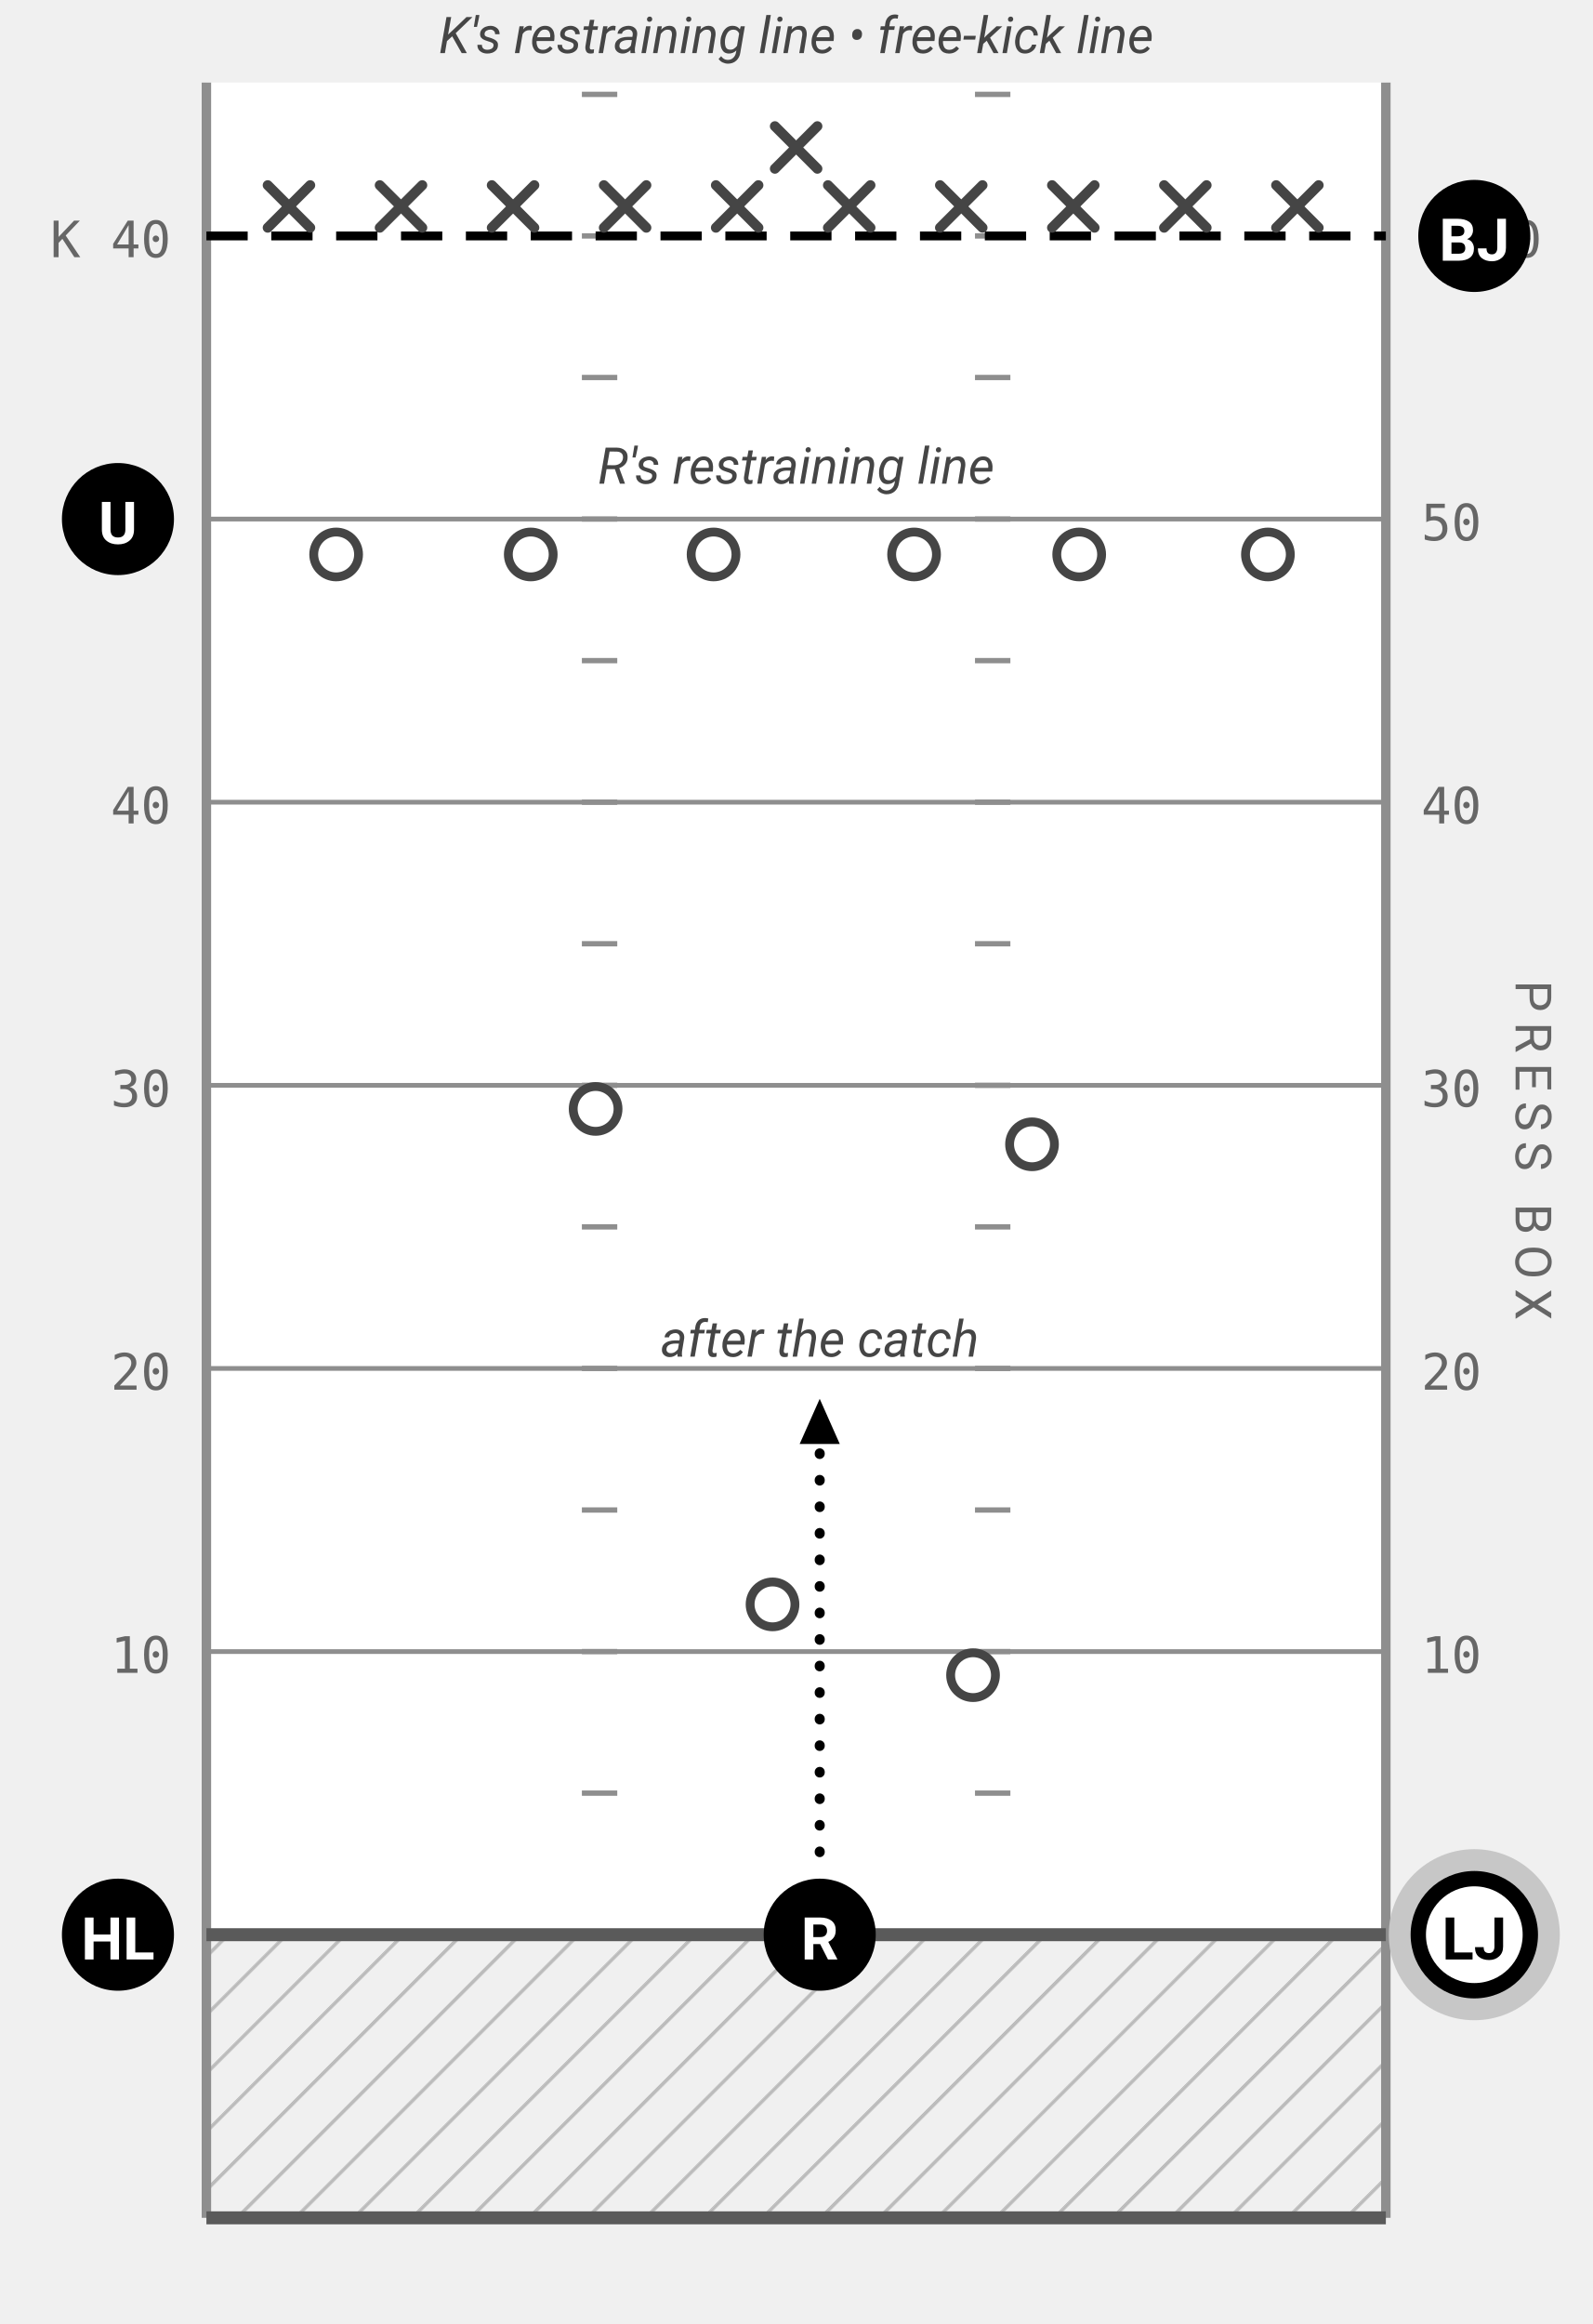
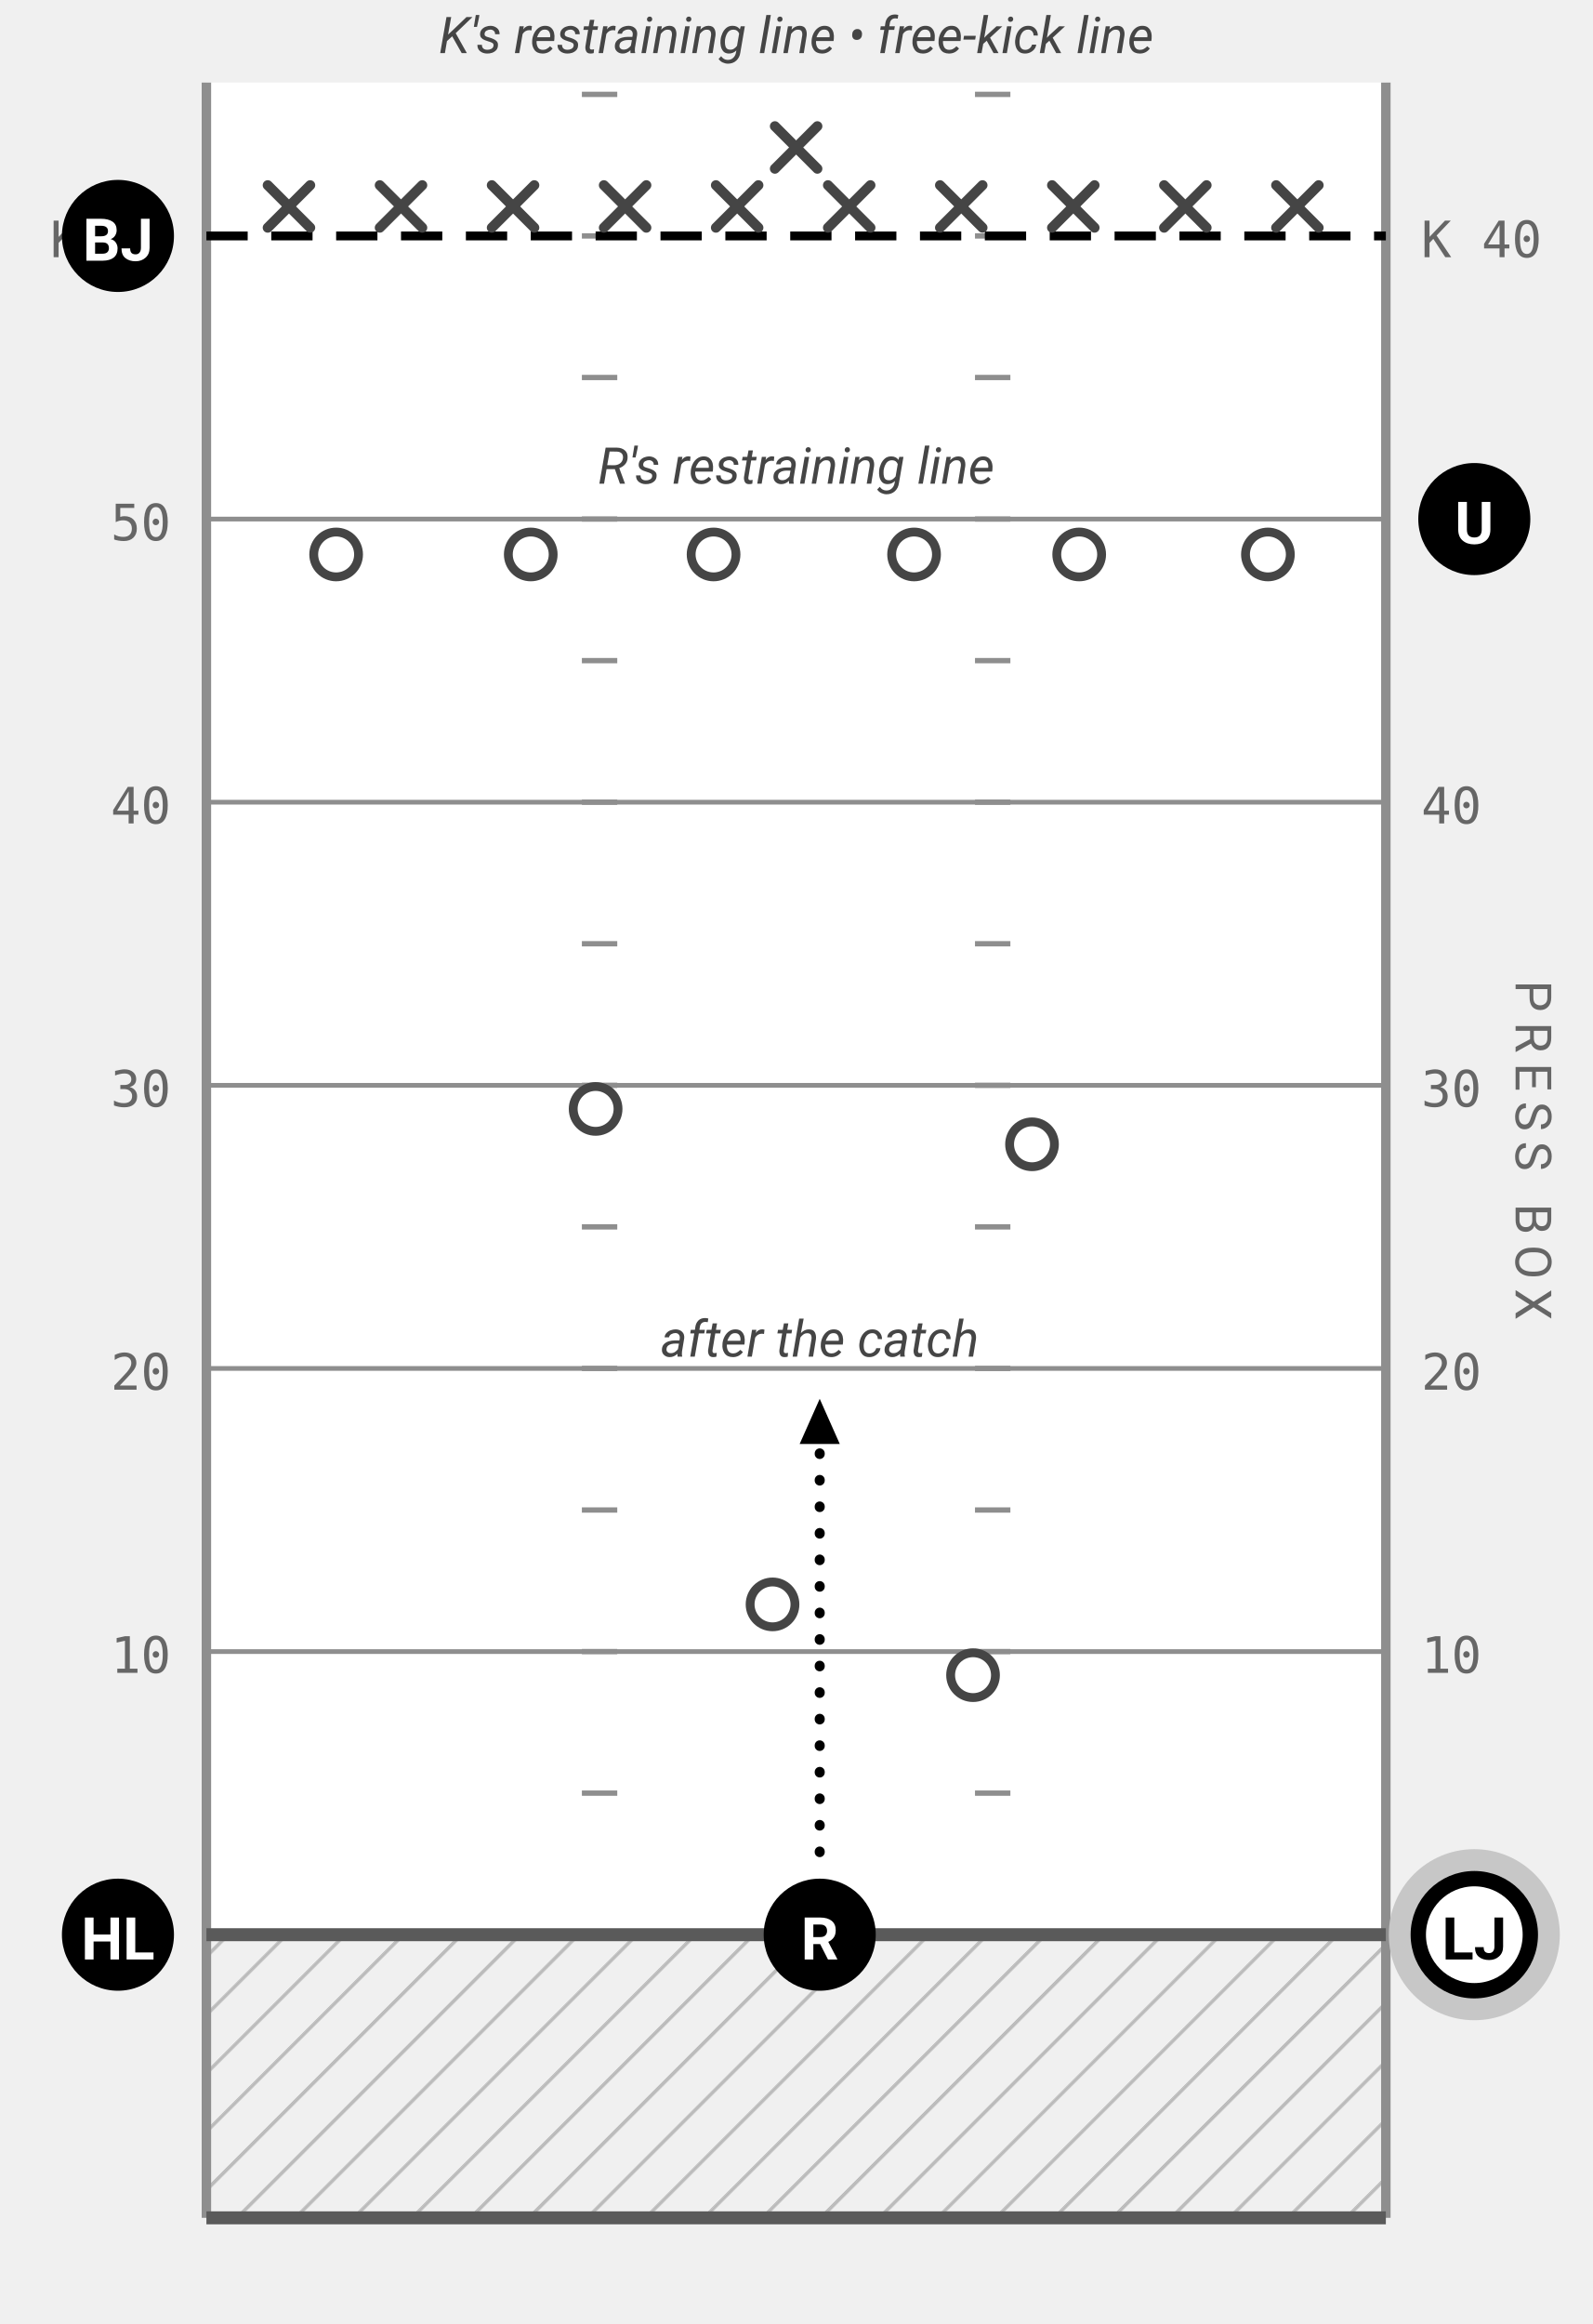
<svg xmlns="http://www.w3.org/2000/svg" viewBox="0 0 270 394" role="img" aria-label="Kickoff — Line Judge position, crew of 5">
  <style>svg{font-family:system-ui,-apple-system,"Segoe UI",Roboto,"Helvetica Neue",Arial,sans-serif}
.turf{fill:#FFFFFF}
.ez{fill:url(#hz)}
.hl{stroke:#B8B8B8;stroke-width:1.15}
.sl{stroke:#8E8E8E;stroke-width:1.6;fill:none}
.yl{stroke:#8E8E8E;stroke-width:.8;fill:none}
.gl{stroke:#5A5A5A;stroke-width:2.2;fill:none}
.rl{stroke:#000000;stroke-width:1.5;stroke-dasharray:7 4;fill:none}
.hash{stroke:#8E8E8E;stroke-width:.9}
.post{stroke:#000000;stroke-width:3;fill:none;stroke-linecap:round}
.ylab{font-family:ui-monospace,Menlo,Consolas,monospace;font-size:8.5px;fill:#666666}
.ylab.end{text-anchor:end}
.ylab.start{text-anchor:start}
.pb{font-size:8.5px;letter-spacing:.2em;fill:#666666;text-anchor:middle;text-transform:uppercase}
.kp line{stroke:#454545;stroke-width:1.7;stroke-linecap:round}
.rp{fill:none;stroke:#454545;stroke-width:1.5}
.hat-b{fill:#000000}
.hat-w{fill:#FFFFFF;stroke:#000000;stroke-width:2.6}
.halo{fill:#C7C7C7}
.mk{font-size:10px;font-weight:600;text-anchor:middle}
.mk-l{fill:#FFFFFF}
.mk-d{fill:#000000}
.mv{stroke:#000000;stroke-width:1.7;fill:none;stroke-dasharray:.1 4.4;stroke-linecap:round}
.arh{fill:#000000}
.mvlab{font-size:8.4px;fill:#454545;text-anchor:middle;font-style:italic}
.note{font-size:8.6px;fill:#454545;font-style:italic}
.note.middle{text-anchor:middle}
.note.start{text-anchor:start}
.note.end{text-anchor:end}
.flagk{fill:#000000}
.flagt{stroke:#000000;stroke-width:1.4;stroke-linecap:round}</style>
  <defs>
    <pattern id="hz" width="7" height="7" patternUnits="userSpaceOnUse" patternTransform="rotate(45)">
      <line x1="0" y1="0" x2="0" y2="7" class="hl" />
    </pattern>
    <marker id="ar" viewBox="0 0 10 10" refX="8" refY="5" markerWidth="5" markerHeight="5" orient="auto-start-reverse">
      <path d="M0,1 L9,5 L0,9 z" class="arh" />
    </marker>
  </defs>
  <rect x="35" y="14" width="200" height="314" class="turf" />
  <rect x="35" y="328" width="200" height="48" class="ez" />
  <line x1="98.67" y1="16" x2="104.67" y2="16" class="hash" />
  <line x1="165.33" y1="16" x2="171.33" y2="16" class="hash" />
  <line x1="98.67" y1="40" x2="104.67" y2="40" class="hash" />
  <line x1="165.33" y1="40" x2="171.33" y2="40" class="hash" />
  <line x1="98.67" y1="64" x2="104.67" y2="64" class="hash" />
  <line x1="165.33" y1="64" x2="171.33" y2="64" class="hash" />
  <line x1="98.67" y1="88" x2="104.67" y2="88" class="hash" />
  <line x1="165.33" y1="88" x2="171.33" y2="88" class="hash" />
  <line x1="98.67" y1="112" x2="104.67" y2="112" class="hash" />
  <line x1="165.33" y1="112" x2="171.33" y2="112" class="hash" />
  <line x1="98.67" y1="136" x2="104.67" y2="136" class="hash" />
  <line x1="165.33" y1="136" x2="171.33" y2="136" class="hash" />
  <line x1="98.67" y1="160" x2="104.67" y2="160" class="hash" />
  <line x1="165.33" y1="160" x2="171.33" y2="160" class="hash" />
  <line x1="98.67" y1="184" x2="104.67" y2="184" class="hash" />
  <line x1="165.33" y1="184" x2="171.33" y2="184" class="hash" />
  <line x1="98.67" y1="208" x2="104.67" y2="208" class="hash" />
  <line x1="165.33" y1="208" x2="171.33" y2="208" class="hash" />
  <line x1="98.67" y1="232" x2="104.67" y2="232" class="hash" />
  <line x1="165.33" y1="232" x2="171.33" y2="232" class="hash" />
  <line x1="98.67" y1="256" x2="104.67" y2="256" class="hash" />
  <line x1="165.33" y1="256" x2="171.33" y2="256" class="hash" />
  <line x1="98.67" y1="280" x2="104.67" y2="280" class="hash" />
  <line x1="165.33" y1="280" x2="171.33" y2="280" class="hash" />
  <line x1="98.67" y1="304" x2="104.67" y2="304" class="hash" />
  <line x1="165.33" y1="304" x2="171.33" y2="304" class="hash" />
  <line x1="98.67" y1="328" x2="104.67" y2="328" class="hash" />
  <line x1="165.33" y1="328" x2="171.33" y2="328" class="hash" />
  <line x1="35" y1="14" x2="35" y2="376" class="sl" />
  <line x1="235" y1="14" x2="235" y2="376" class="sl" />
  <line x1="35" y1="88" x2="235" y2="88" class="yl" />
  <text x="29" y="91.6" class="ylab end">50</text>
  <text x="241" y="91.6" class="ylab start">50</text>
  <line x1="35" y1="136" x2="235" y2="136" class="yl" />
  <text x="29" y="139.6" class="ylab end">40</text>
  <text x="241" y="139.6" class="ylab start">40</text>
  <line x1="35" y1="184" x2="235" y2="184" class="yl" />
  <text x="29" y="187.6" class="ylab end">30</text>
  <text x="241" y="187.6" class="ylab start">30</text>
  <line x1="35" y1="232" x2="235" y2="232" class="yl" />
  <text x="29" y="235.6" class="ylab end">20</text>
  <text x="241" y="235.6" class="ylab start">20</text>
  <line x1="35" y1="280" x2="235" y2="280" class="yl" />
  <text x="29" y="283.6" class="ylab end">10</text>
  <text x="241" y="283.6" class="ylab start">10</text>
  <line x1="35" y1="40" x2="235" y2="40" class="rl" />
  <text x="29" y="43.6" class="ylab end">K 40</text>
  <text x="241" y="43.6" class="ylab start">K 40</text>
  <line x1="35" y1="328" x2="235" y2="328" class="gl" />
  <text x="29" y="331.6" class="ylab end">G</text>
  <text x="241" y="331.6" class="ylab start">G</text>
  <line x1="35" y1="376" x2="235" y2="376" class="gl" />
  <text x="257" y="195" class="pb" transform="rotate(90 257 195)">PRESS BOX</text>
  <g class="kp">
    <line x1="45.4" y1="31.4" x2="52.6" y2="38.6" />
    <line x1="45.4" y1="38.6" x2="52.6" y2="31.4" />
  </g>
  <g class="kp">
    <line x1="64.4" y1="31.4" x2="71.6" y2="38.6" />
    <line x1="64.4" y1="38.6" x2="71.6" y2="31.4" />
  </g>
  <g class="kp">
    <line x1="83.4" y1="31.4" x2="90.6" y2="38.6" />
    <line x1="83.4" y1="38.6" x2="90.6" y2="31.4" />
  </g>
  <g class="kp">
    <line x1="102.4" y1="31.4" x2="109.6" y2="38.6" />
    <line x1="102.4" y1="38.6" x2="109.6" y2="31.4" />
  </g>
  <g class="kp">
    <line x1="121.4" y1="31.4" x2="128.6" y2="38.6" />
    <line x1="121.4" y1="38.6" x2="128.6" y2="31.4" />
  </g>
  <g class="kp">
    <line x1="140.4" y1="31.4" x2="147.6" y2="38.6" />
    <line x1="140.4" y1="38.6" x2="147.6" y2="31.4" />
  </g>
  <g class="kp">
    <line x1="159.4" y1="31.4" x2="166.6" y2="38.6" />
    <line x1="159.4" y1="38.6" x2="166.6" y2="31.4" />
  </g>
  <g class="kp">
    <line x1="178.4" y1="31.4" x2="185.6" y2="38.6" />
    <line x1="178.4" y1="38.6" x2="185.6" y2="31.4" />
  </g>
  <g class="kp">
    <line x1="197.4" y1="31.4" x2="204.6" y2="38.6" />
    <line x1="197.4" y1="38.6" x2="204.6" y2="31.4" />
  </g>
  <g class="kp">
    <line x1="216.4" y1="31.4" x2="223.6" y2="38.6" />
    <line x1="216.4" y1="38.6" x2="223.6" y2="31.4" />
  </g>
  <g class="kp">
    <line x1="131.4" y1="21.4" x2="138.6" y2="28.6" />
    <line x1="131.4" y1="28.6" x2="138.6" y2="21.4" />
  </g>
  <circle cx="57" cy="94" r="3.8" class="rp" />
  <circle cx="90" cy="94" r="3.8" class="rp" />
  <circle cx="121" cy="94" r="3.8" class="rp" />
  <circle cx="155" cy="94" r="3.8" class="rp" />
  <circle cx="183" cy="94" r="3.8" class="rp" />
  <circle cx="215" cy="94" r="3.8" class="rp" />
  <circle cx="101" cy="188" r="3.8" class="rp" />
  <circle cx="175" cy="194" r="3.8" class="rp" />
  <circle cx="131" cy="272" r="3.8" class="rp" />
  <circle cx="165" cy="284" r="3.8" class="rp" />
  <g>
-     <circle cx="250" cy="40" r="9.5" class="hat-b" />
-     <text x="250" y="44.2" class="mk mk-l">BJ</text>
+     <circle cx="20" cy="40" r="9.5" class="hat-b" />
+     <text x="20" y="44.2" class="mk mk-l">BJ</text>
  </g>
  <g>
-     <circle cx="20" cy="88" r="9.5" class="hat-b" />
-     <text x="20" y="92.2" class="mk mk-l">U</text>
+     <circle cx="250" cy="88" r="9.5" class="hat-b" />
+     <text x="250" y="92.2" class="mk mk-l">U</text>
  </g>
  <g>
    <circle cx="139" cy="328" r="9.5" class="hat-b" />
    <text x="139" y="332.2" class="mk mk-l">R</text>
  </g>
  <g>
    <circle cx="20" cy="328" r="9.5" class="hat-b" />
    <text x="20" y="332.2" class="mk mk-l">HL</text>
  </g>
  <g class="you">
    <circle cx="250" cy="328" r="14.5" class="halo" />
    <circle cx="250" cy="328" r="9.5" class="hat-w" />
    <text x="250" y="332.2" class="mk mk-d">LJ</text>
  </g>
  <path d="M 139 314 L 139 238" class="mv" marker-end="url(#ar)" />
  <text x="135" y="9" class="note middle">K's restraining line • free-kick line</text>
  <text x="135" y="82" class="note middle">R's restraining line</text>
  <text x="139" y="230" class="note middle">after the catch</text>
</svg>
